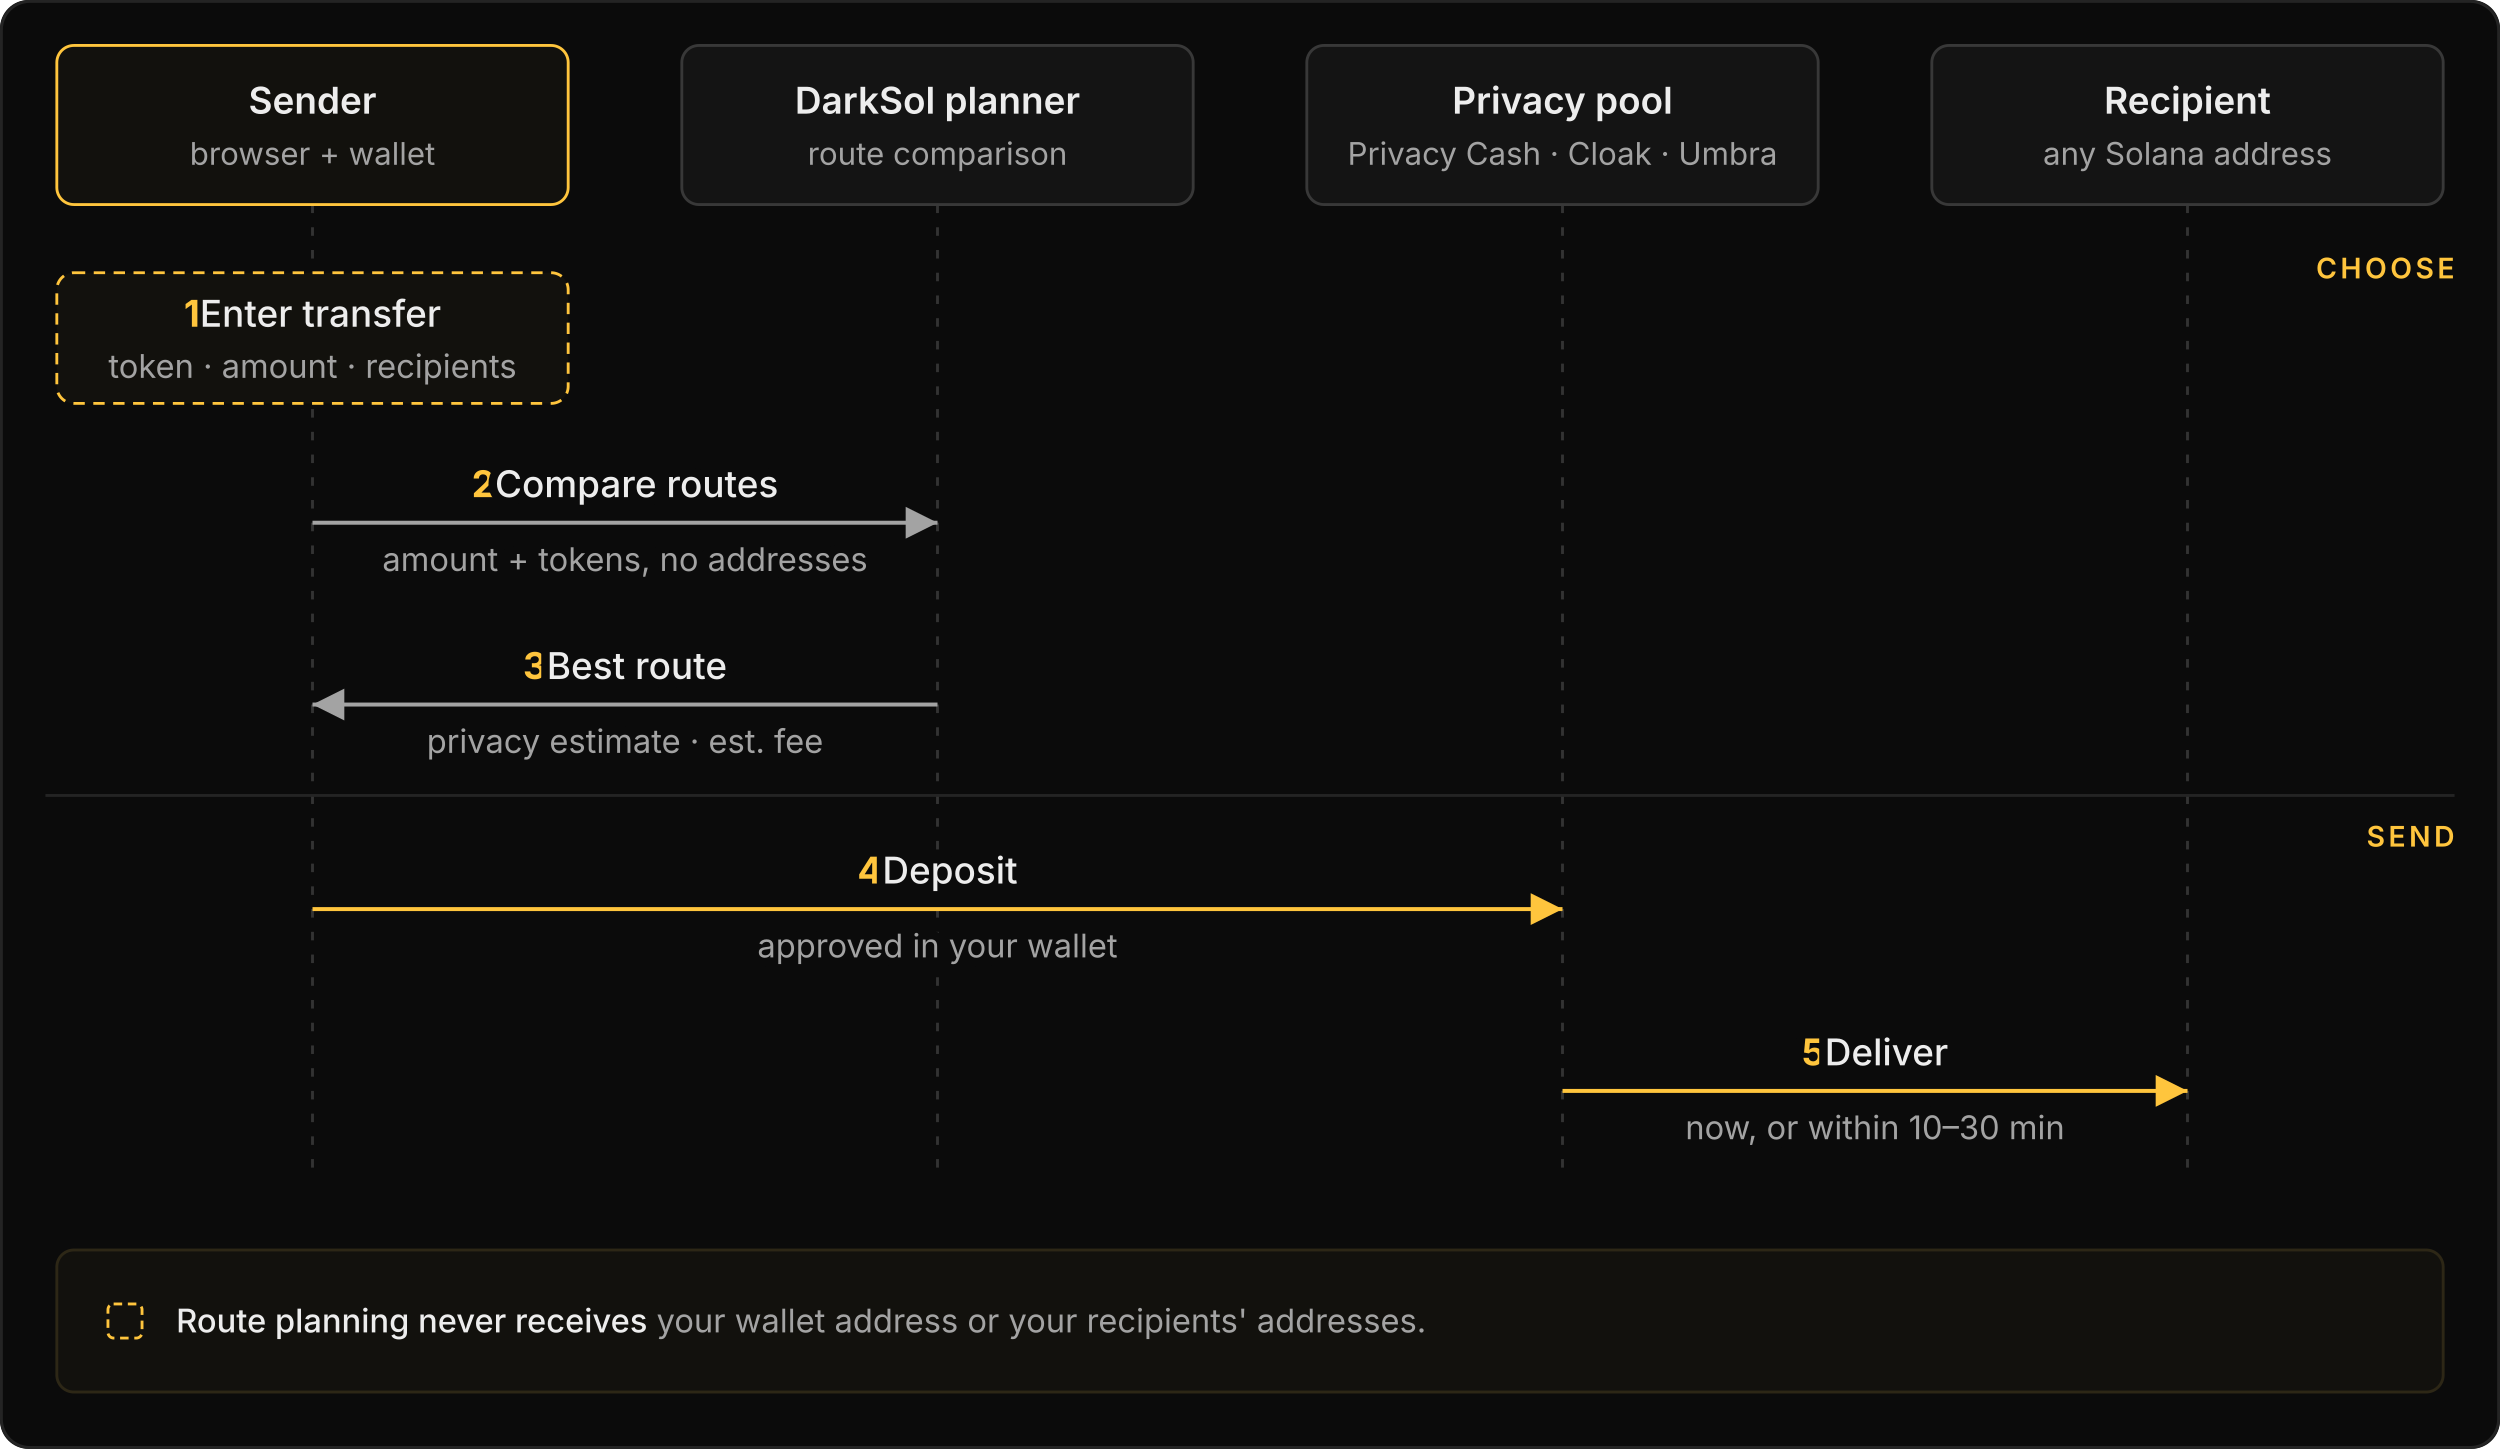
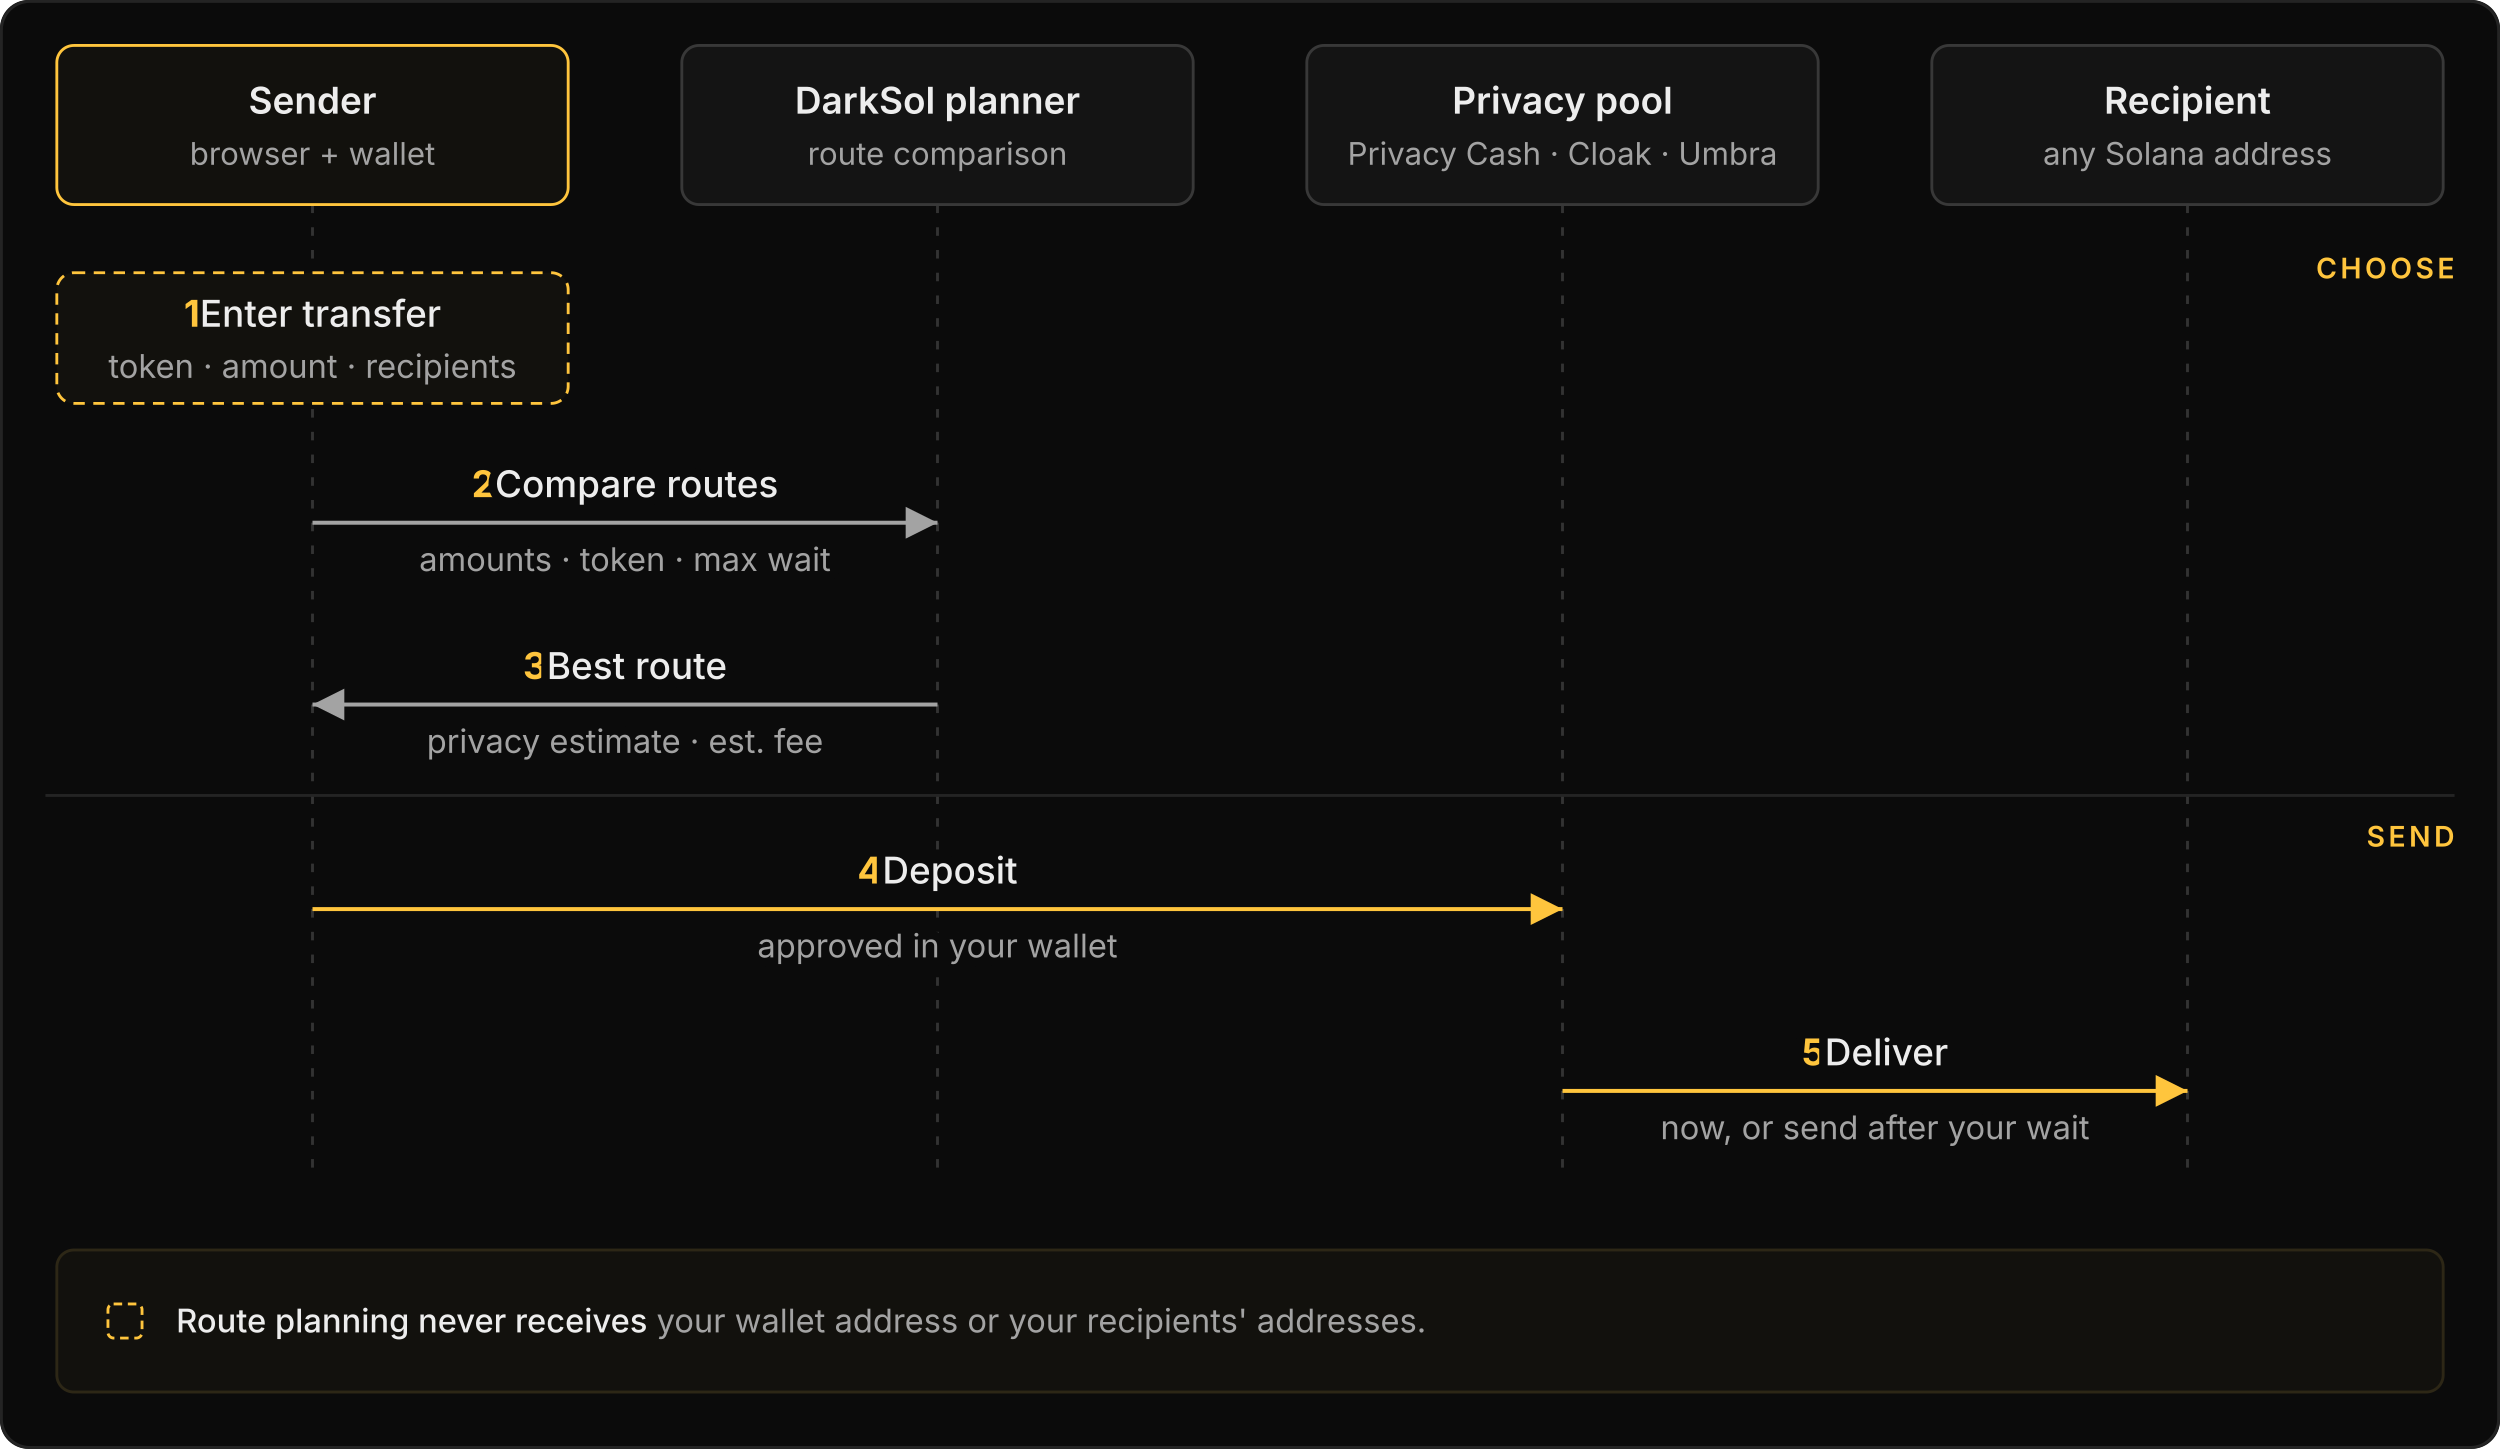
<svg xmlns="http://www.w3.org/2000/svg" viewBox="0 0 880 510" role="img" aria-labelledby="title desc" font-family="Inter, system-ui, -apple-system, 'Segoe UI', sans-serif">
  <defs>
    <marker id="arrow" viewBox="0 0 8 8" refX="8" refY="4" markerWidth="8" markerHeight="8" orient="auto-start-reverse">
      <path d="M0 0 8 4 0 8z" fill="#a3a3a3" />
    </marker>
    <marker id="arrow-accent" viewBox="0 0 8 8" refX="8" refY="4" markerWidth="8" markerHeight="8" orient="auto-start-reverse">
      <path d="M0 0 8 4 0 8z" fill="#ffc53d" />
    </marker>
  </defs>
  <style>
    .title { fill: #ededed; font-size: 13px; font-weight: 600; }
    .sub { fill: #a3a3a3; font-size: 11px; }
    .step { fill: #ededed; font-size: 13px; font-weight: 550; }
    .num { fill: #ffc53d; font-weight: 700; }
    .detail { fill: #a3a3a3; font-size: 11.5px; }
    .phase { fill: #ffc53d; font-size: 10px; font-weight: 600; letter-spacing: .12em; }
    .halo { paint-order: stroke; stroke: #0b0b0b; stroke-width: 6px; stroke-linejoin: round; }
    .life { stroke: #333; stroke-width: 1; stroke-dasharray: 3 5; }
    .flow { stroke: #a3a3a3; stroke-width: 1.4; fill: none; }
    .flow-accent { stroke: #ffc53d; stroke-width: 1.4; fill: none; }
  </style>
  <rect width="880" height="510" rx="10" fill="#0b0b0b" />
  <rect x=".5" y=".5" width="879" height="509" rx="10" fill="none" stroke="#242424" />
  <line class="life" x1="110" y1="72" x2="110" y2="416" />
  <line class="life" x1="330" y1="72" x2="330" y2="416" />
  <line class="life" x1="550" y1="72" x2="550" y2="416" />
  <line class="life" x1="770" y1="72" x2="770" y2="416" />
  <g text-anchor="middle">
    <rect x="20" y="16" width="180" height="56" rx="6" fill="#12110d" stroke="#ffc53d" />
    <text class="title" x="110" y="40">Sender</text>
    <text class="sub" x="110" y="58">browser + wallet</text>
    <rect x="240" y="16" width="180" height="56" rx="6" fill="#141414" stroke="#383838" />
    <text class="title" x="330" y="40">DarkSol planner</text>
    <text class="sub" x="330" y="58">route comparison</text>
    <rect x="460" y="16" width="180" height="56" rx="6" fill="#141414" stroke="#383838" />
    <text class="title" x="550" y="40">Privacy pool</text>
    <text class="sub" x="550" y="58">Privacy Cash · Cloak · Umbra</text>
    <rect x="680" y="16" width="180" height="56" rx="6" fill="#141414" stroke="#383838" />
    <text class="title" x="770" y="40">Recipient</text>
    <text class="sub" x="770" y="58">any Solana address</text>
  </g>
  <line x1="16" y1="280" x2="864" y2="280" stroke="#242424" />
  <g text-anchor="end">
    <text class="phase" x="864" y="98">CHOOSE</text>
    <text class="phase" x="864" y="298">SEND</text>
  </g>
  <g text-anchor="middle">
    <rect x="20" y="96" width="180" height="46" rx="6" fill="#12110d" stroke="#ffc53d" stroke-dasharray="4 3" />
    <text class="step" x="110" y="115">
      <tspan class="num">1 </tspan>Enter transfer</text>
    <text class="detail" x="110" y="133">token · amount · recipients</text>
    <line class="flow" x1="110" y1="184" x2="330" y2="184" marker-end="url(#arrow)" />
    <text class="step halo" x="220" y="175">
      <tspan class="num">2 </tspan>Compare routes</text>
-     <text class="detail halo" x="220" y="201">amount + tokens, no addresses</text>
+     <text class="detail halo" x="220" y="201">amounts · token · max wait</text>
    <line class="flow" x1="330" y1="248" x2="110" y2="248" marker-end="url(#arrow)" />
    <text class="step halo" x="220" y="239">
      <tspan class="num">3 </tspan>Best route</text>
    <text class="detail halo" x="220" y="265">privacy estimate · est. fee</text>
    <line class="flow-accent" x1="110" y1="320" x2="550" y2="320" marker-end="url(#arrow-accent)" />
    <text class="step halo" x="330" y="311">
      <tspan class="num">4 </tspan>Deposit</text>
    <text class="detail halo" x="330" y="337">approved in your wallet</text>
    <line class="flow-accent" x1="550" y1="384" x2="770" y2="384" marker-end="url(#arrow-accent)" />
    <text class="step halo" x="660" y="375">
      <tspan class="num">5 </tspan>Deliver</text>
-     <text class="detail halo" x="660" y="401">now, or within 10–30 min</text>
+     <text class="detail halo" x="660" y="401">now, or send after your wait</text>
  </g>
  <rect x="20" y="440" width="840" height="50" rx="6" fill="#12110d" stroke="#2d2716" />
  <rect x="38" y="459" width="12" height="12" rx="2" fill="none" stroke="#ffc53d" stroke-dasharray="3 2" />
  <text x="62" y="469" class="detail">
    <tspan fill="#ededed" font-weight="550">Route planning never receives</tspan> your wallet address or your recipients' addresses.</text>
</svg>
